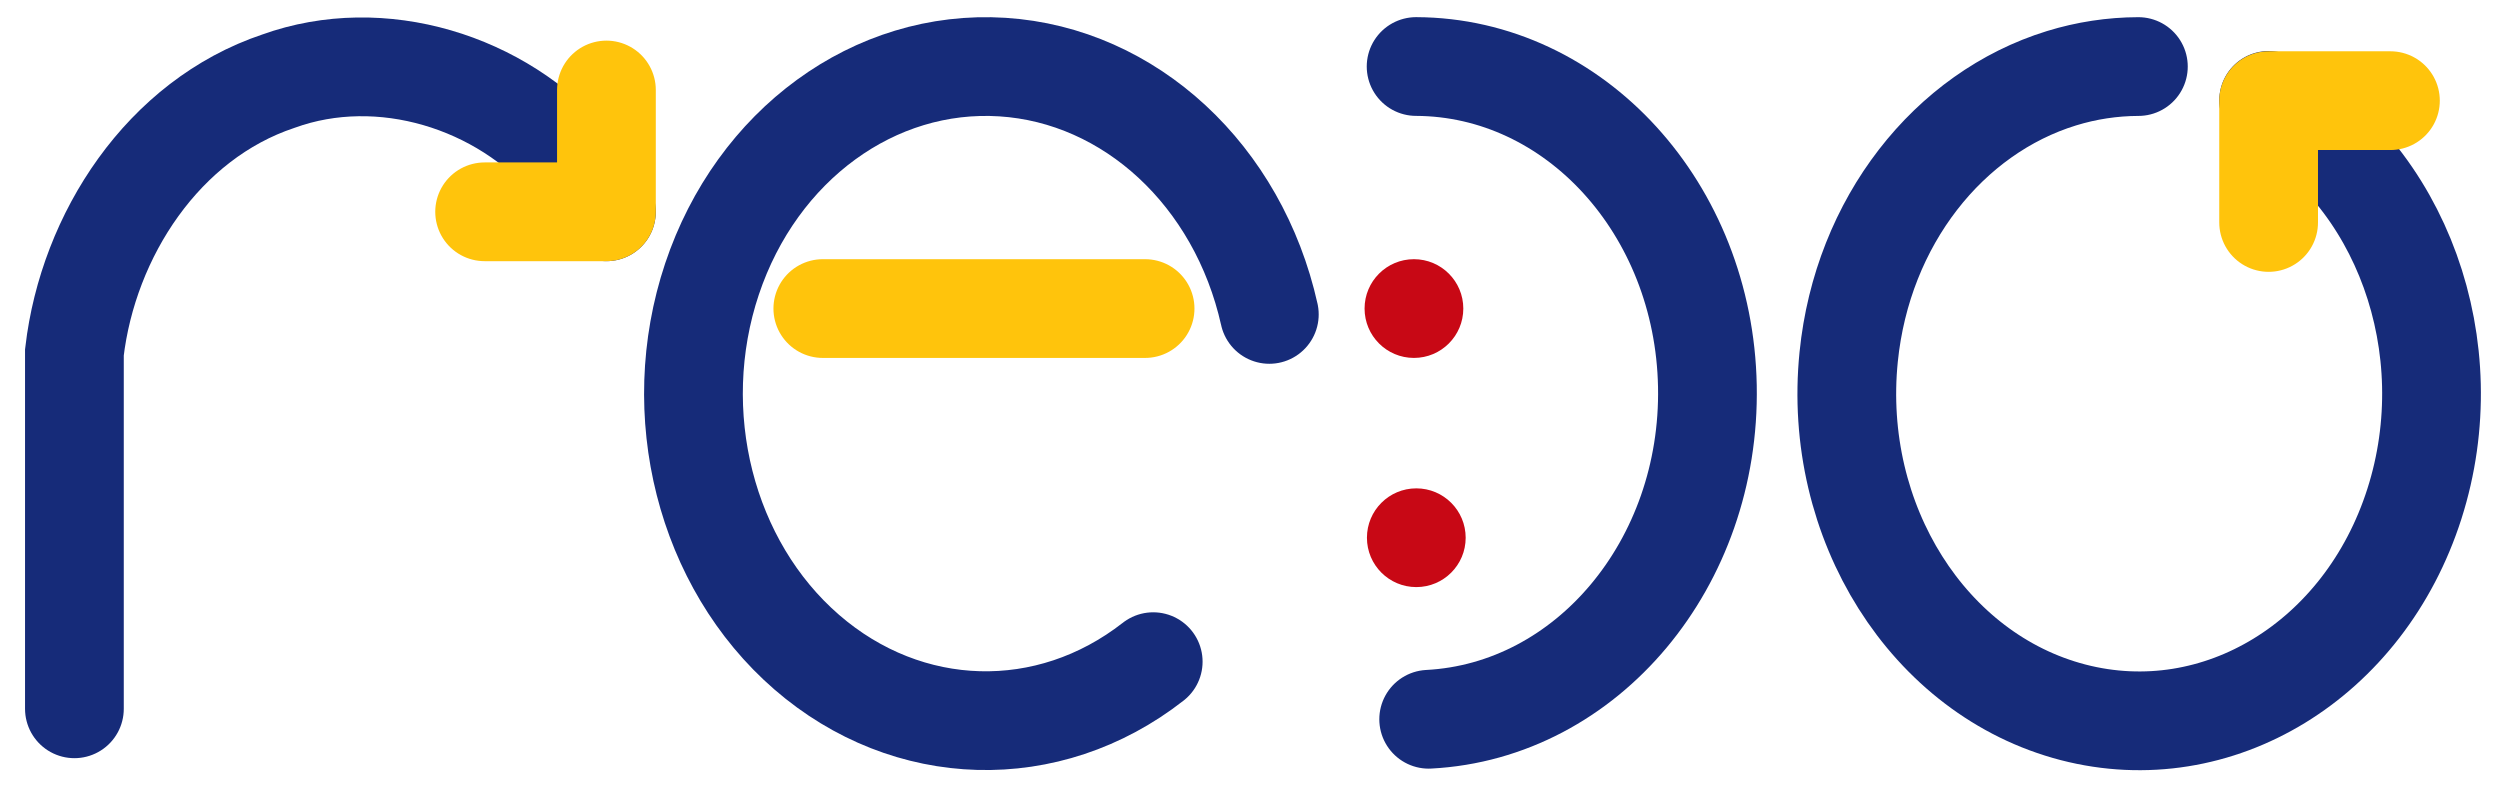
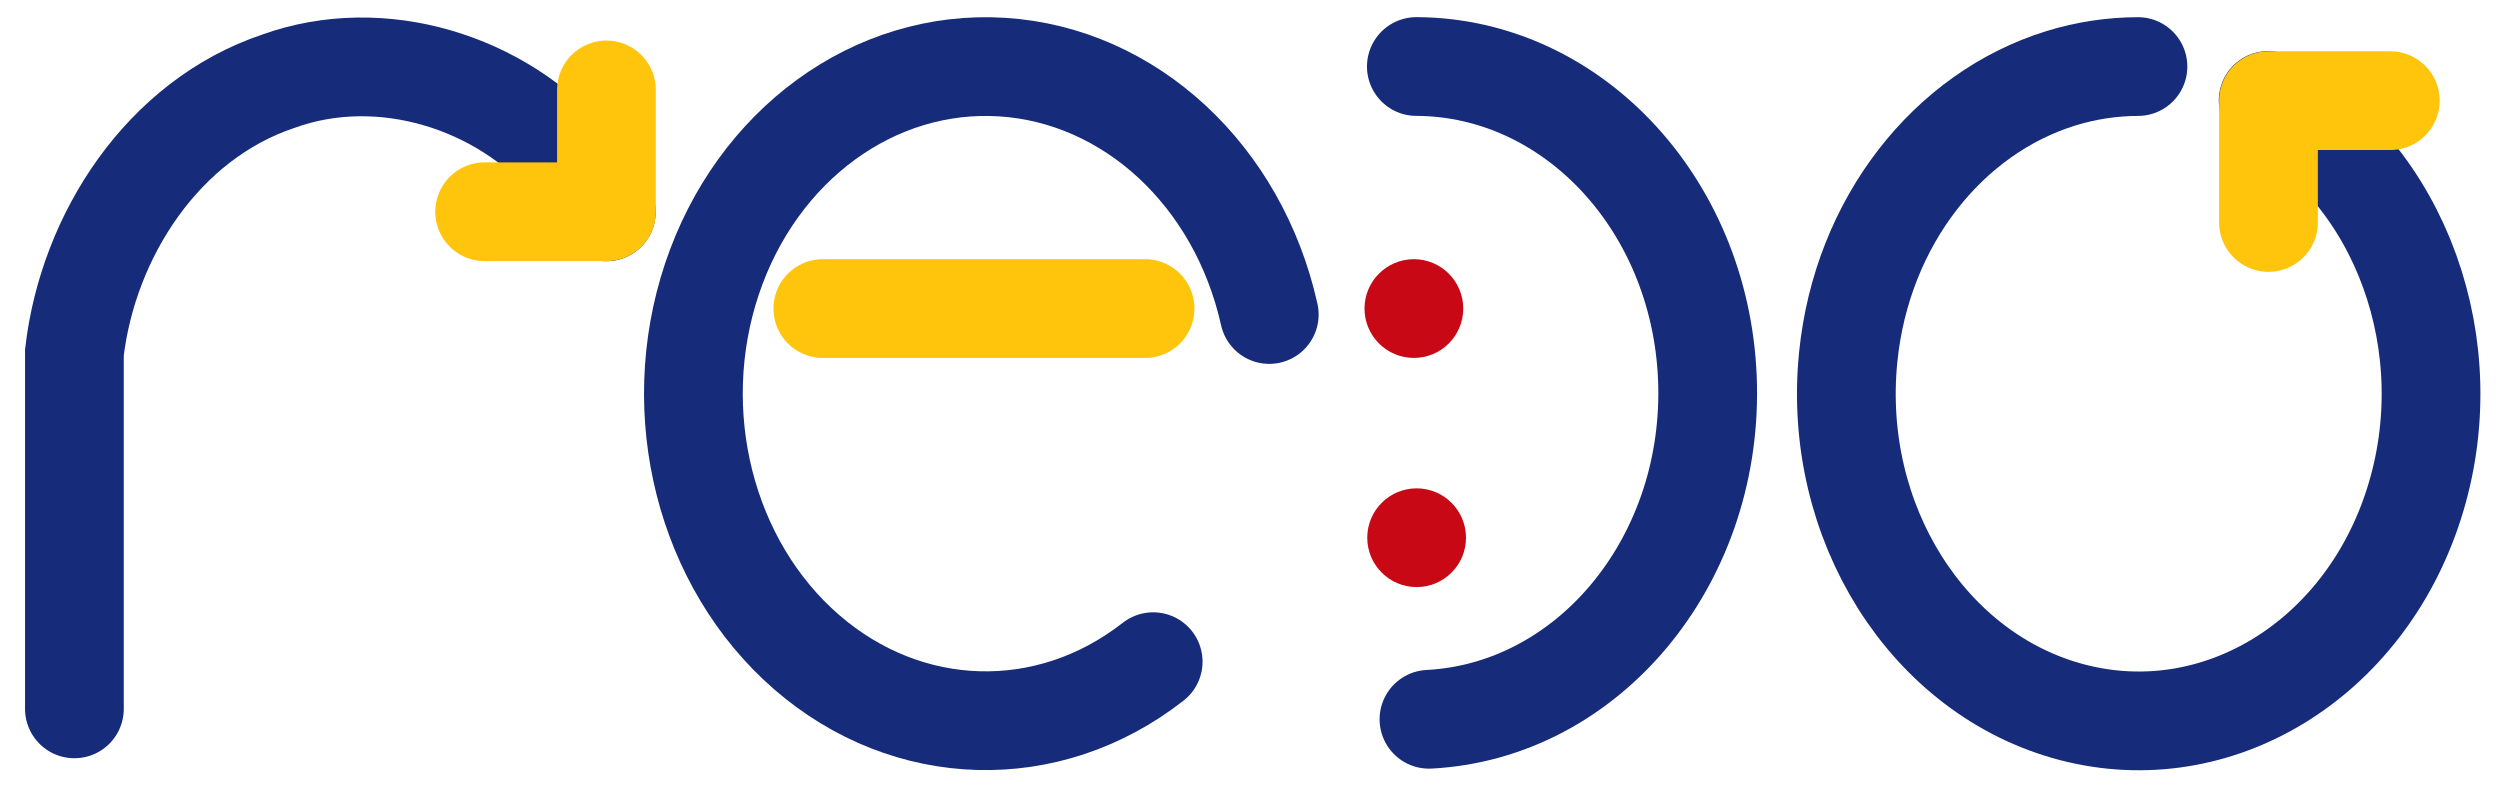
- <svg xmlns="http://www.w3.org/2000/svg" viewBox="0 0 1823 576" version="1.1" id="svg13">
-   <defs id="defs17" />
-   <g fill="none" stroke-linecap="round" stroke-width="72" id="background">
-     <path stroke="#162b79" d="m 54.257,516.857 c 0,-86.647 0,-173.295 0,-259.942 10.07,-85.596 64.813,-169.676 148.841,-197.755 74.865,-26.98 162.452,0.315 213.429,60.178 9.632,10.866 18.215,22.653 25.681,35.105" id="rMain" />
-     <path stroke="#ffc40c" stroke-linejoin="round" d="m 353.388,154.444 h 88.82 v -88.82" id="rArrow" />
-     <path stroke="#162b79" stroke-linejoin="round" d="m 840.922,482.488 a 213.13,238.494 0 0 1 -252.682,-6.964 213.13,238.494 0 0 1 -69.047,-272.08 A 213.13,238.494 0 0 1 730.89,48.913 213.13,238.494 0 0 1 925.594,229.269" id="eMain" />
-     <path stroke="#ffc40c" d="M 600,225 H 835" id="eLine" />
-     <path d="m 1559.305,48.528 a 192.044,192.044 0 0 0 -56.073,8.531 c -82.15,25.301 -145.182,104.354 -155.179,203.17 -12.176,120.347 58.178,231.802 163.61,259.19 105.433,27.388 212.472,-37.987 248.92,-152.03 36.448,-114.042 -9.264,-240.548 -106.305,-294.19" id="oMain" stroke="#162b79" />
-     <path d="m 1041.792,524.491 c 115.546,-6.018 205.721,-113.829 203.235,-242.983 -2.486,-129.154 -96.726,-232.538 -212.397,-233.004" id="dMain" stroke="#162b79" />
-     <path stroke="#ffc40c" stroke-linejoin="round" d="m 1743.099,73.4 h -88.82 v 88.82" id="oArrow" />
-     <circle id="colonTop" cx="1031.046" cy="225" r="36" fill="#c80815" />
-     <circle id="colonBottom" cx="1032.769" cy="392.11" r="36" fill="#c80815" />
+ <svg xmlns="http://www.w3.org/2000/svg" version="1.1" viewBox="0 0 1823 576">
+   <g id="background" fill="none" stroke-linecap="round" stroke-width="72">
+     <path id="rMain" d="m54.26 516.9v-259.9c10.07-85.6 64.81-169.7 148.8-197.8 74.87-26.98 162.5 0.315 213.4 60.18 9.632 10.87 18.22 22.65 25.68 35.11" stroke="#162b79" />
+     <path id="rArrow" d="m353.4 154.4h88.82v-88.82" stroke="#ffc40c" stroke-linejoin="round" />
+     <path id="eMain" d="m840.9 482.5a213.1 238.5 0 0 1-252.7-6.964 213.1 238.5 0 0 1-69.05-272.1 213.1 238.5 0 0 1 211.7-154.5 213.1 238.5 0 0 1 194.7 180.4" stroke="#162b79" stroke-linejoin="round" />
+     <path id="eLine" d="m600 225h235" stroke="#ffc40c" />
+     <circle id="colonTop" cx="1031" cy="225" r="36" fill="#c80815" />
+     <circle id="colonBottom" cx="1033" cy="392.1" r="36" fill="#c80815" />
+     <path id="dMain" d="m1042 524.5c115.5-6.018 205.7-113.8 203.2-243-2.486-129.2-96.73-232.5-212.4-233" stroke="#162b79" />
+     <path id="oMain" d="m1559 48.53a192 192 0 0 0-56.07 8.531c-82.15 25.3-145.2 104.4-155.2 203.2-12.18 120.3 58.18 231.8 163.6 259.2 105.4 27.39 212.5-37.99 248.9-152 36.45-114-9.264-240.5-106.3-294.2" stroke="#162b79" />
+     <path id="oArrow" d="m1743 73.4h-88.82v88.82" stroke="#ffc40c" stroke-linejoin="round" />
  </g>
</svg>
